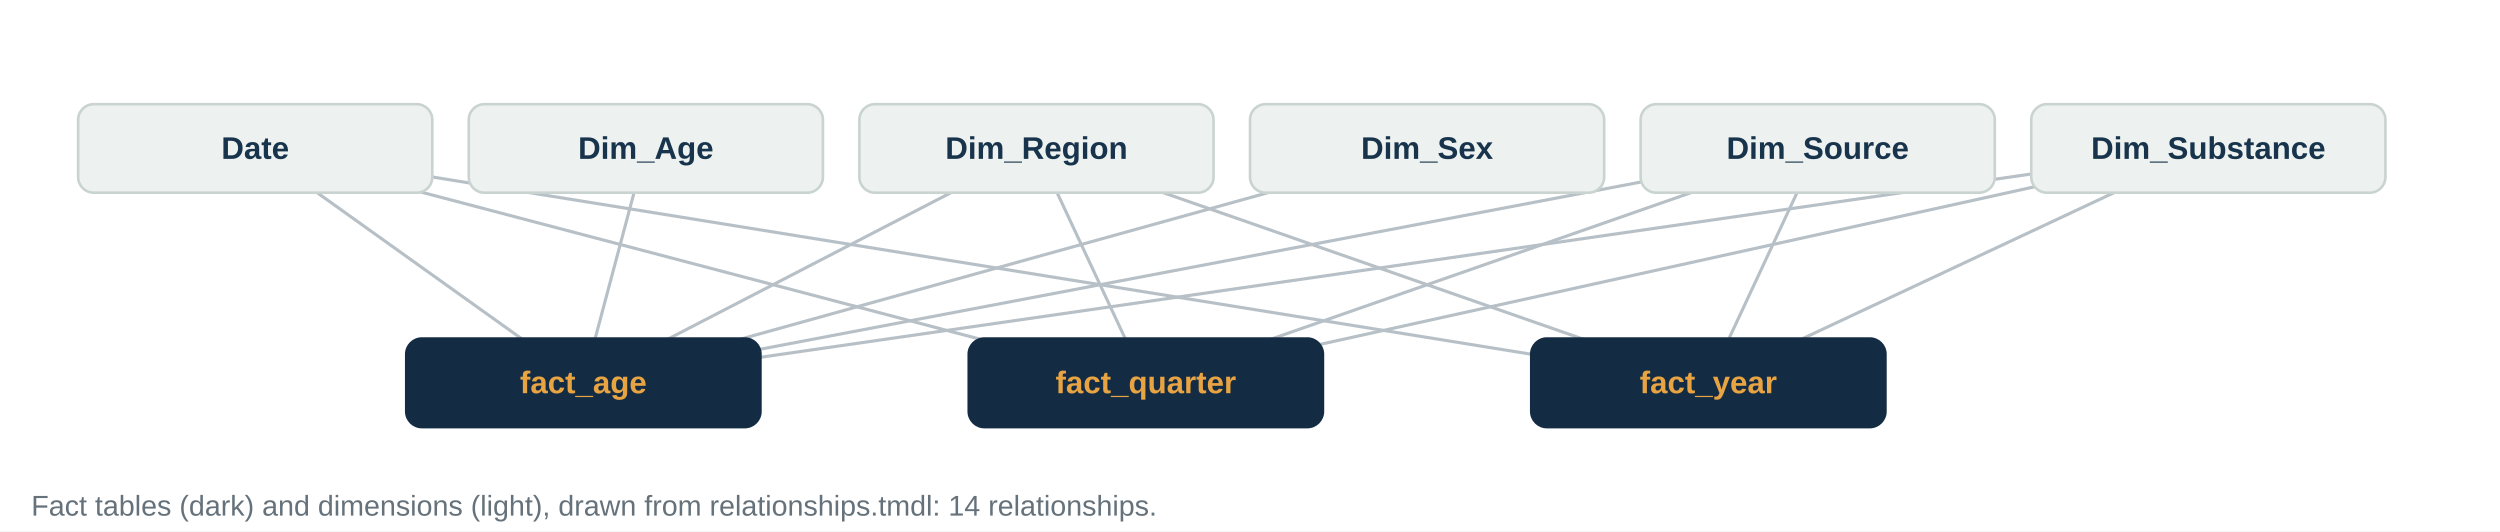
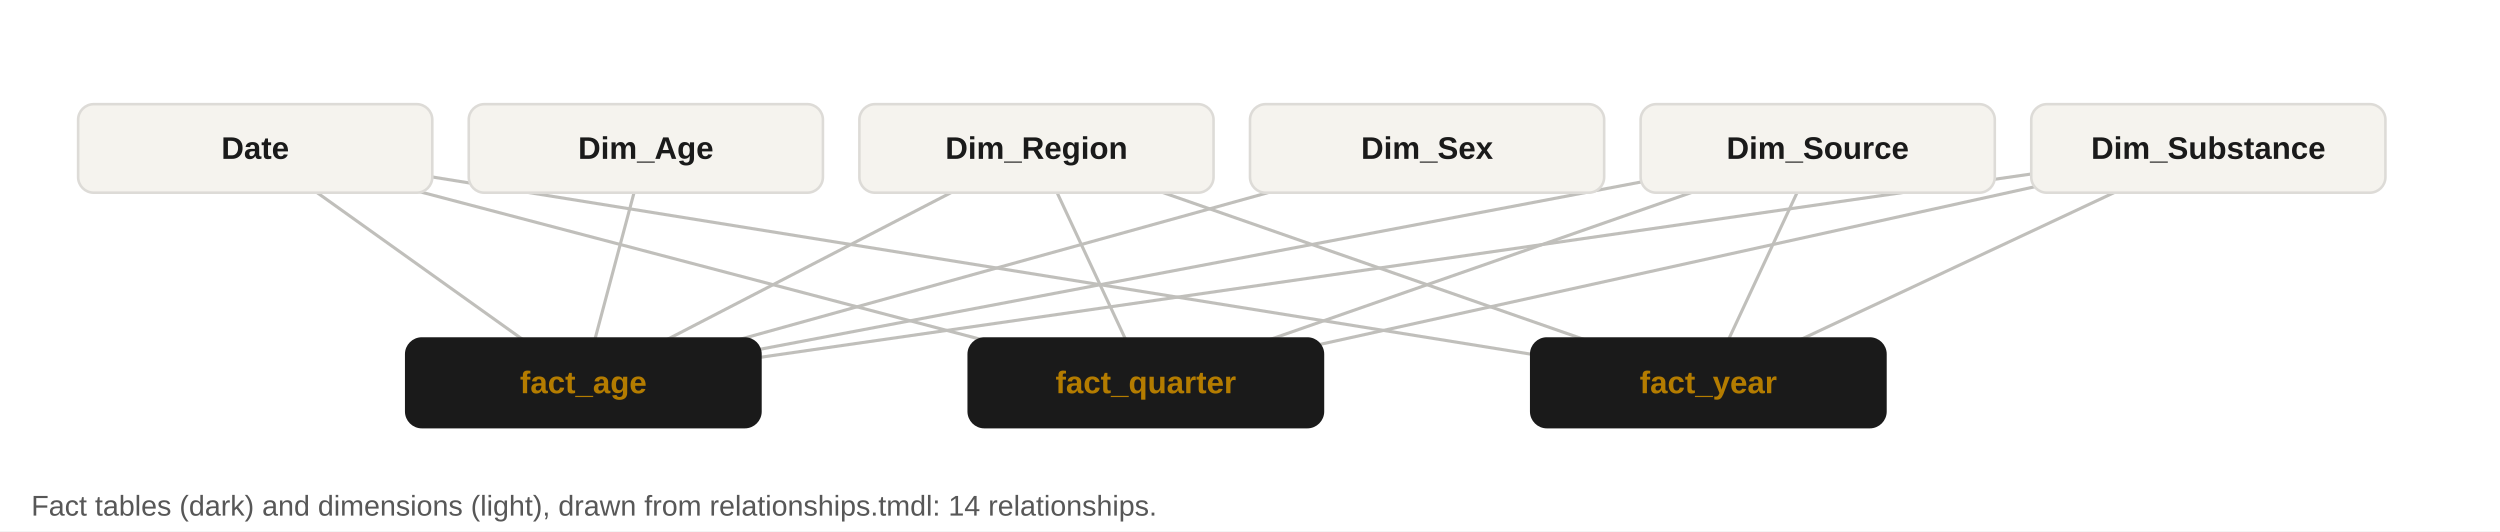
<svg xmlns="http://www.w3.org/2000/svg" viewBox="0 0 960 204" role="img" aria-label="Star-schema diagram drawn from the model relationships">
  <rect width="100%" height="100%" fill="#fff" />
-   <line x1="656" y1="147" x2="98" y2="57" stroke="#B6C0C6" stroke-width="1.2" />
-   <line x1="656" y1="147" x2="698" y2="57" stroke="#B6C0C6" stroke-width="1.2" />
-   <line x1="656" y1="147" x2="848" y2="57" stroke="#B6C0C6" stroke-width="1.2" />
-   <line x1="656" y1="147" x2="398" y2="57" stroke="#B6C0C6" stroke-width="1.2" />
-   <line x1="440" y1="147" x2="98" y2="57" stroke="#B6C0C6" stroke-width="1.2" />
-   <line x1="440" y1="147" x2="698" y2="57" stroke="#B6C0C6" stroke-width="1.2" />
-   <line x1="440" y1="147" x2="848" y2="57" stroke="#B6C0C6" stroke-width="1.2" />
-   <line x1="440" y1="147" x2="398" y2="57" stroke="#B6C0C6" stroke-width="1.2" />
-   <line x1="224" y1="147" x2="98" y2="57" stroke="#B6C0C6" stroke-width="1.2" />
-   <line x1="224" y1="147" x2="698" y2="57" stroke="#B6C0C6" stroke-width="1.2" />
-   <line x1="224" y1="147" x2="848" y2="57" stroke="#B6C0C6" stroke-width="1.2" />
-   <line x1="224" y1="147" x2="398" y2="57" stroke="#B6C0C6" stroke-width="1.2" />
-   <line x1="224" y1="147" x2="248" y2="57" stroke="#B6C0C6" stroke-width="1.2" />
-   <line x1="224" y1="147" x2="548" y2="57" stroke="#B6C0C6" stroke-width="1.2" />
-   <rect x="30" y="40" width="136" height="34" rx="6" fill="#EDF1EF" stroke="#C9D3D0" />
-   <text x="98" y="61" text-anchor="middle" font-family="Segoe UI,Arial,sans-serif" font-size="12" font-weight="700" fill="#18344C">Date</text>
-   <rect x="180" y="40" width="136" height="34" rx="6" fill="#EDF1EF" stroke="#C9D3D0" />
-   <text x="248" y="61" text-anchor="middle" font-family="Segoe UI,Arial,sans-serif" font-size="12" font-weight="700" fill="#18344C">Dim_Age</text>
-   <rect x="330" y="40" width="136" height="34" rx="6" fill="#EDF1EF" stroke="#C9D3D0" />
-   <text x="398" y="61" text-anchor="middle" font-family="Segoe UI,Arial,sans-serif" font-size="12" font-weight="700" fill="#18344C">Dim_Region</text>
-   <rect x="480" y="40" width="136" height="34" rx="6" fill="#EDF1EF" stroke="#C9D3D0" />
-   <text x="548" y="61" text-anchor="middle" font-family="Segoe UI,Arial,sans-serif" font-size="12" font-weight="700" fill="#18344C">Dim_Sex</text>
-   <rect x="630" y="40" width="136" height="34" rx="6" fill="#EDF1EF" stroke="#C9D3D0" />
-   <text x="698" y="61" text-anchor="middle" font-family="Segoe UI,Arial,sans-serif" font-size="12" font-weight="700" fill="#18344C">Dim_Source</text>
-   <rect x="780" y="40" width="136" height="34" rx="6" fill="#EDF1EF" stroke="#C9D3D0" />
-   <text x="848" y="61" text-anchor="middle" font-family="Segoe UI,Arial,sans-serif" font-size="12" font-weight="700" fill="#18344C">Dim_Substance</text>
-   <rect x="156" y="130" width="136" height="34" rx="6" fill="#142C43" stroke="#142C43" />
-   <text x="224" y="151" text-anchor="middle" font-family="Segoe UI,Arial,sans-serif" font-size="12" font-weight="700" fill="#E8A342">fact_age</text>
-   <rect x="372" y="130" width="136" height="34" rx="6" fill="#142C43" stroke="#142C43" />
-   <text x="440" y="151" text-anchor="middle" font-family="Segoe UI,Arial,sans-serif" font-size="12" font-weight="700" fill="#E8A342">fact_quarter</text>
-   <rect x="588" y="130" width="136" height="34" rx="6" fill="#142C43" stroke="#142C43" />
-   <text x="656" y="151" text-anchor="middle" font-family="Segoe UI,Arial,sans-serif" font-size="12" font-weight="700" fill="#E8A342">fact_year</text>
-   <text x="12" y="198" font-family="Segoe UI,Arial,sans-serif" font-size="11" fill="#65727B">Fact tables (dark) and dimensions (light), drawn from relationships.tmdl: 14 relationships.</text>
+   <line x1="656" y1="147" x2="98" y2="57" stroke="#C0BFBB" stroke-width="1.2" />
+   <line x1="656" y1="147" x2="698" y2="57" stroke="#C0BFBB" stroke-width="1.2" />
+   <line x1="656" y1="147" x2="848" y2="57" stroke="#C0BFBB" stroke-width="1.2" />
+   <line x1="656" y1="147" x2="398" y2="57" stroke="#C0BFBB" stroke-width="1.2" />
+   <line x1="440" y1="147" x2="98" y2="57" stroke="#C0BFBB" stroke-width="1.2" />
+   <line x1="440" y1="147" x2="698" y2="57" stroke="#C0BFBB" stroke-width="1.2" />
+   <line x1="440" y1="147" x2="848" y2="57" stroke="#C0BFBB" stroke-width="1.2" />
+   <line x1="440" y1="147" x2="398" y2="57" stroke="#C0BFBB" stroke-width="1.2" />
+   <line x1="224" y1="147" x2="98" y2="57" stroke="#C0BFBB" stroke-width="1.2" />
+   <line x1="224" y1="147" x2="698" y2="57" stroke="#C0BFBB" stroke-width="1.2" />
+   <line x1="224" y1="147" x2="848" y2="57" stroke="#C0BFBB" stroke-width="1.2" />
+   <line x1="224" y1="147" x2="398" y2="57" stroke="#C0BFBB" stroke-width="1.2" />
+   <line x1="224" y1="147" x2="248" y2="57" stroke="#C0BFBB" stroke-width="1.2" />
+   <line x1="224" y1="147" x2="548" y2="57" stroke="#C0BFBB" stroke-width="1.2" />
+   <rect x="30" y="40" width="136" height="34" rx="6" fill="#F5F3EE" stroke="#DDDBD7" />
+   <text x="98" y="61" text-anchor="middle" font-family="Segoe UI,Arial,sans-serif" font-size="12" font-weight="700" fill="#1A1A1A">Date</text>
+   <rect x="180" y="40" width="136" height="34" rx="6" fill="#F5F3EE" stroke="#DDDBD7" />
+   <text x="248" y="61" text-anchor="middle" font-family="Segoe UI,Arial,sans-serif" font-size="12" font-weight="700" fill="#1A1A1A">Dim_Age</text>
+   <rect x="330" y="40" width="136" height="34" rx="6" fill="#F5F3EE" stroke="#DDDBD7" />
+   <text x="398" y="61" text-anchor="middle" font-family="Segoe UI,Arial,sans-serif" font-size="12" font-weight="700" fill="#1A1A1A">Dim_Region</text>
+   <rect x="480" y="40" width="136" height="34" rx="6" fill="#F5F3EE" stroke="#DDDBD7" />
+   <text x="548" y="61" text-anchor="middle" font-family="Segoe UI,Arial,sans-serif" font-size="12" font-weight="700" fill="#1A1A1A">Dim_Sex</text>
+   <rect x="630" y="40" width="136" height="34" rx="6" fill="#F5F3EE" stroke="#DDDBD7" />
+   <text x="698" y="61" text-anchor="middle" font-family="Segoe UI,Arial,sans-serif" font-size="12" font-weight="700" fill="#1A1A1A">Dim_Source</text>
+   <rect x="780" y="40" width="136" height="34" rx="6" fill="#F5F3EE" stroke="#DDDBD7" />
+   <text x="848" y="61" text-anchor="middle" font-family="Segoe UI,Arial,sans-serif" font-size="12" font-weight="700" fill="#1A1A1A">Dim_Substance</text>
+   <rect x="156" y="130" width="136" height="34" rx="6" fill="#1A1A1A" stroke="#1A1A1A" />
+   <text x="224" y="151" text-anchor="middle" font-family="Segoe UI,Arial,sans-serif" font-size="12" font-weight="700" fill="#B47C00">fact_age</text>
+   <rect x="372" y="130" width="136" height="34" rx="6" fill="#1A1A1A" stroke="#1A1A1A" />
+   <text x="440" y="151" text-anchor="middle" font-family="Segoe UI,Arial,sans-serif" font-size="12" font-weight="700" fill="#B47C00">fact_quarter</text>
+   <rect x="588" y="130" width="136" height="34" rx="6" fill="#1A1A1A" stroke="#1A1A1A" />
+   <text x="656" y="151" text-anchor="middle" font-family="Segoe UI,Arial,sans-serif" font-size="12" font-weight="700" fill="#B47C00">fact_year</text>
+   <text x="12" y="198" font-family="Segoe UI,Arial,sans-serif" font-size="11" fill="#575757">Fact tables (dark) and dimensions (light), drawn from relationships.tmdl: 14 relationships.</text>
</svg>
